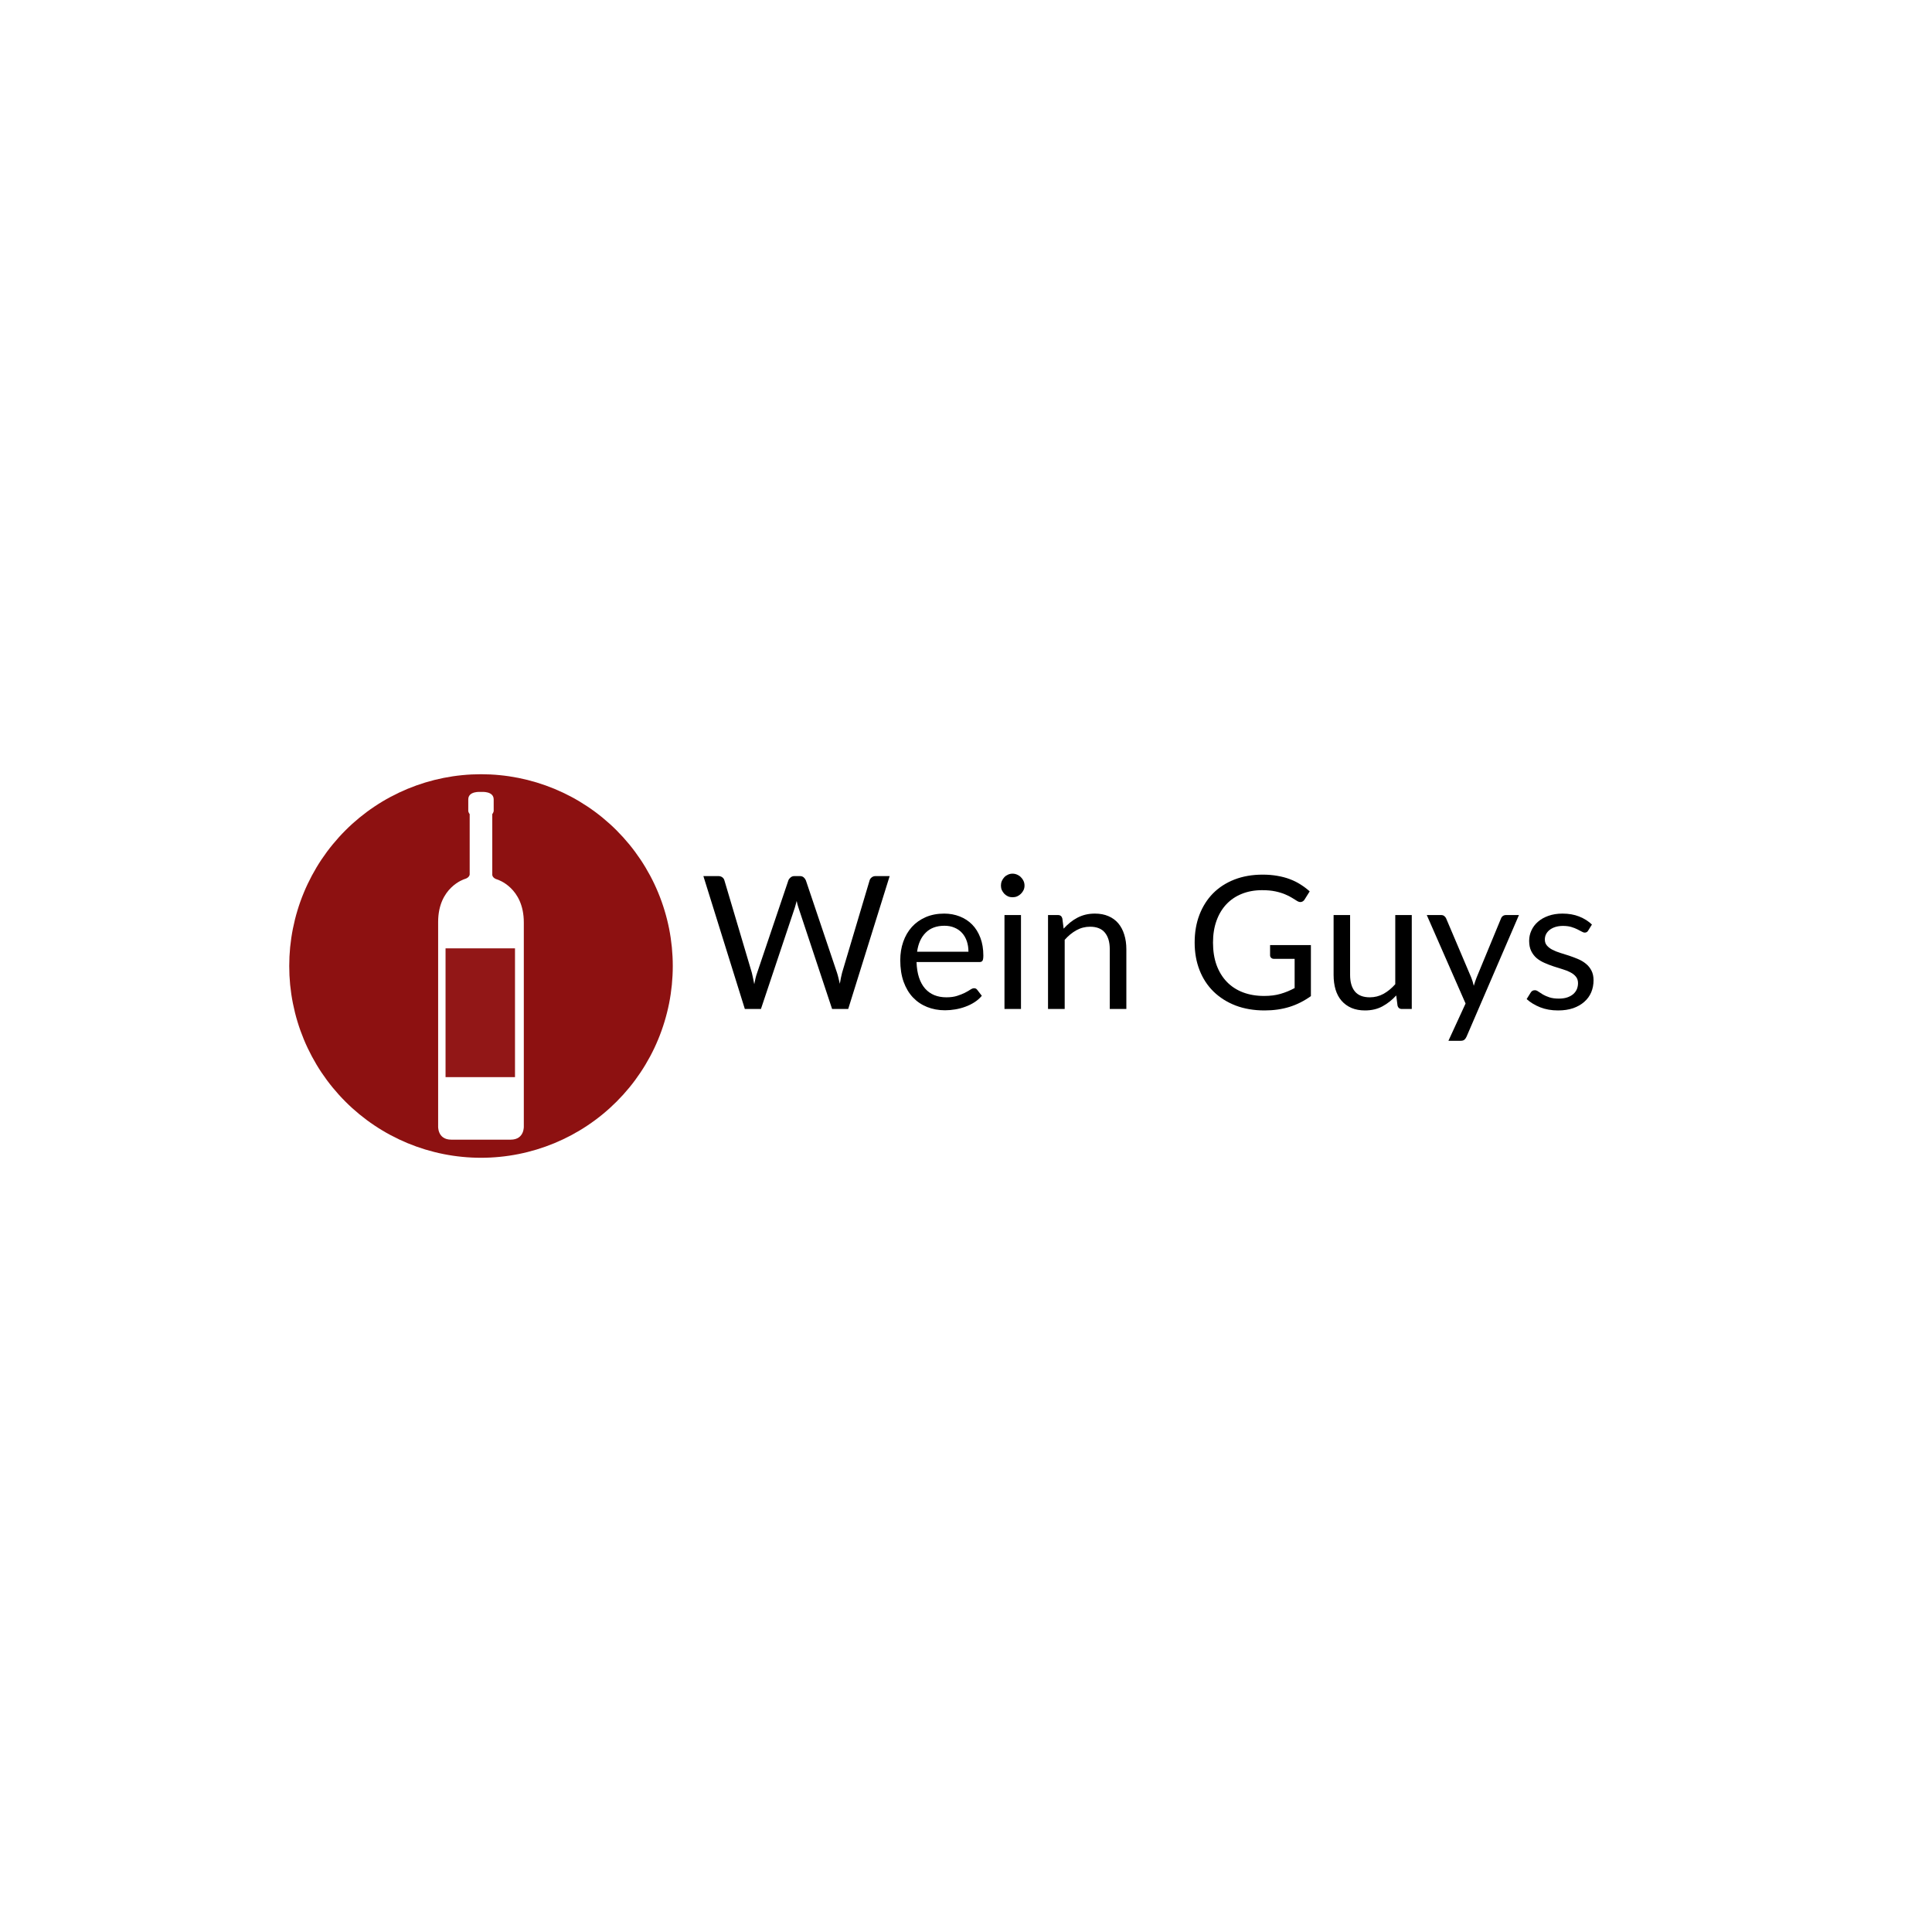
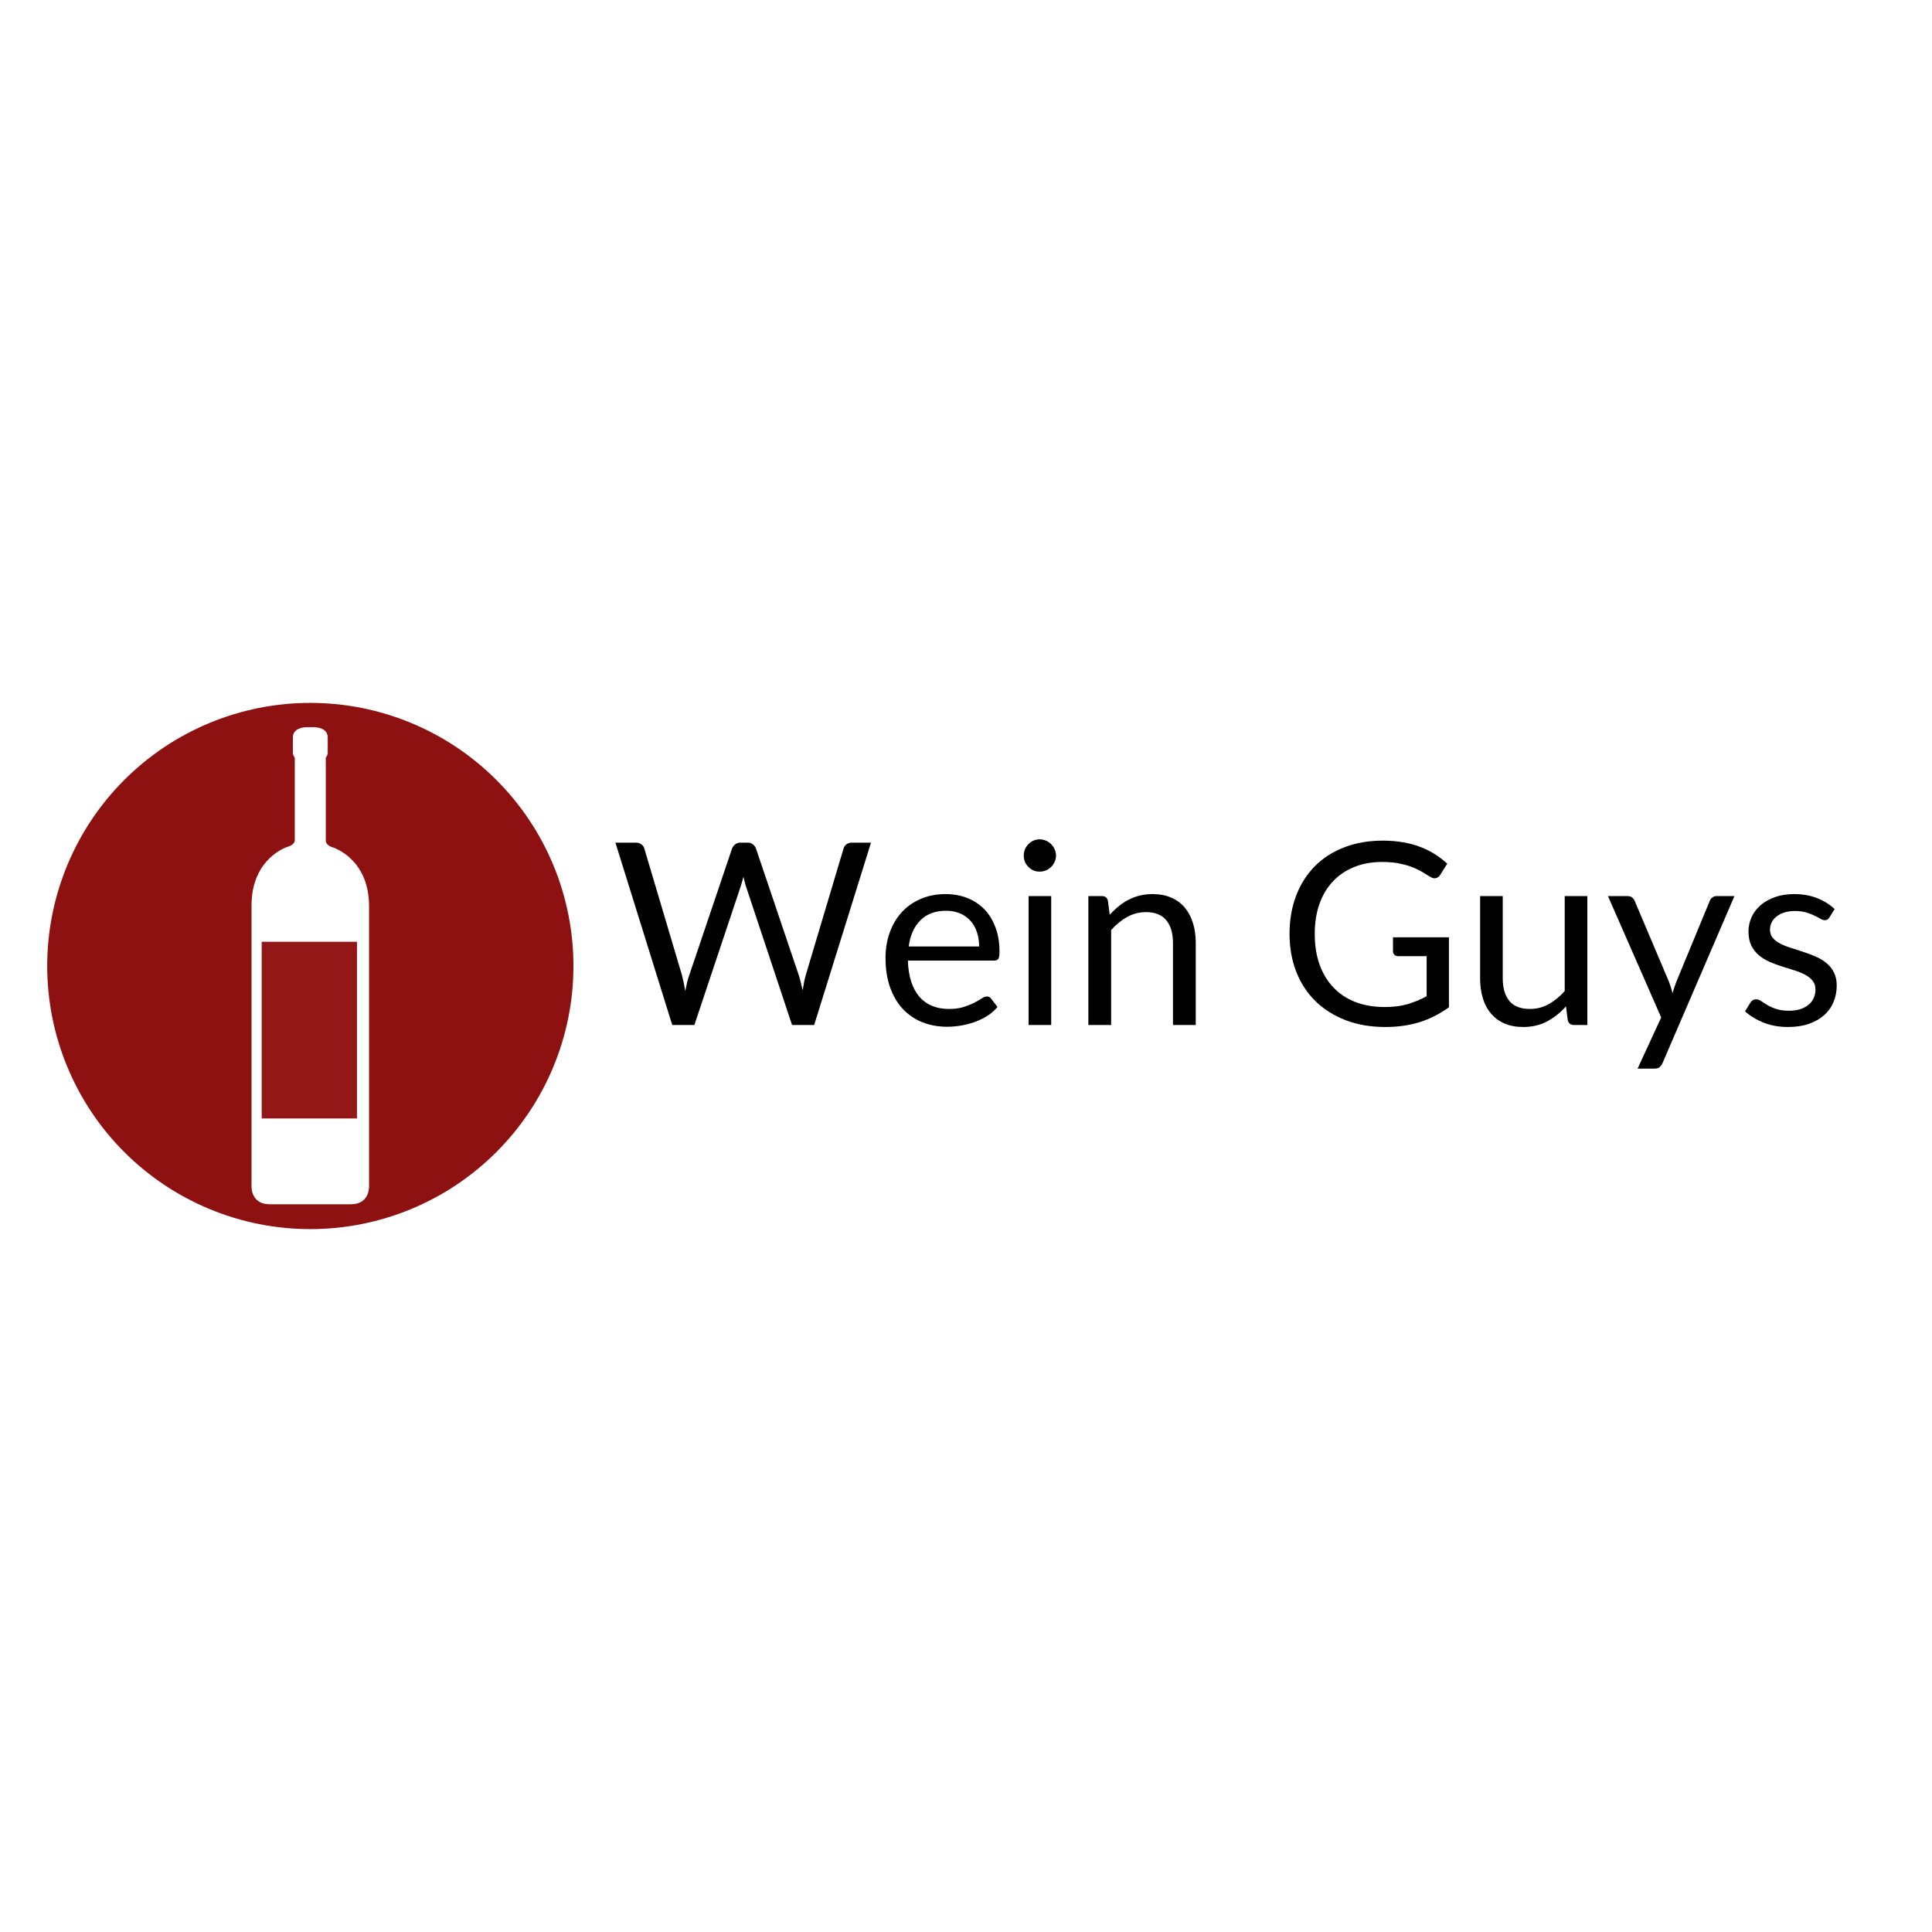
<svg xmlns="http://www.w3.org/2000/svg" xmlns:xlink="http://www.w3.org/1999/xlink" width="375pt" height="375pt" viewBox="0 0 375 375" version="1.2">
  <defs>
    <g>
      <symbol overflow="visible" id="glyph0-0">
-         <path style="stroke:none;" d="M 4.5 -20.531 C 4.801 -20.801 5.117 -21.051 5.453 -21.281 C 5.797 -21.508 6.172 -21.707 6.578 -21.875 C 6.992 -22.051 7.438 -22.191 7.906 -22.297 C 8.383 -22.398 8.898 -22.453 9.453 -22.453 C 10.203 -22.453 10.883 -22.344 11.5 -22.125 C 12.125 -21.914 12.656 -21.617 13.094 -21.234 C 13.531 -20.848 13.867 -20.383 14.109 -19.844 C 14.359 -19.301 14.484 -18.691 14.484 -18.016 C 14.484 -17.359 14.395 -16.789 14.219 -16.312 C 14.039 -15.832 13.816 -15.414 13.547 -15.062 C 13.273 -14.707 12.977 -14.398 12.656 -14.141 C 12.332 -13.879 12.023 -13.633 11.734 -13.406 C 11.441 -13.176 11.191 -12.953 10.984 -12.734 C 10.773 -12.516 10.648 -12.266 10.609 -11.984 L 10.297 -10.094 L 8.094 -10.094 L 7.891 -12.203 C 7.836 -12.609 7.891 -12.961 8.047 -13.266 C 8.203 -13.578 8.414 -13.863 8.688 -14.125 C 8.957 -14.383 9.254 -14.633 9.578 -14.875 C 9.91 -15.113 10.219 -15.367 10.5 -15.641 C 10.789 -15.922 11.031 -16.234 11.219 -16.578 C 11.414 -16.922 11.516 -17.332 11.516 -17.812 C 11.516 -18.426 11.297 -18.91 10.859 -19.266 C 10.422 -19.629 9.863 -19.812 9.188 -19.812 C 8.688 -19.812 8.27 -19.758 7.938 -19.656 C 7.602 -19.551 7.316 -19.43 7.078 -19.297 C 6.836 -19.16 6.629 -19.039 6.453 -18.938 C 6.285 -18.832 6.141 -18.781 6.016 -18.781 C 5.711 -18.781 5.488 -18.91 5.344 -19.172 Z M 7.125 -5.25 C 7.125 -5.82 7.312 -6.297 7.688 -6.672 C 8.062 -7.055 8.535 -7.25 9.109 -7.25 C 9.367 -7.25 9.617 -7.195 9.859 -7.094 C 10.098 -7 10.305 -6.859 10.484 -6.672 C 10.66 -6.492 10.797 -6.281 10.891 -6.031 C 10.992 -5.789 11.047 -5.531 11.047 -5.25 C 11.047 -4.977 10.992 -4.723 10.891 -4.484 C 10.797 -4.242 10.66 -4.031 10.484 -3.844 C 10.305 -3.664 10.098 -3.523 9.859 -3.422 C 9.617 -3.328 9.367 -3.281 9.109 -3.281 C 8.535 -3.281 8.062 -3.469 7.688 -3.844 C 7.312 -4.219 7.125 -4.688 7.125 -5.25 Z M 0.812 -25.797 L 18.344 -25.797 L 18.344 0 L 0.812 0 Z M 1.703 -0.969 L 17.312 -0.969 L 17.312 -24.797 L 1.703 -24.797 Z M 1.703 -0.969 " />
+         <path style="stroke:none;" d="M 6.172 -28.172 C 6.586 -28.535 7.031 -28.875 7.5 -29.188 C 7.969 -29.5 8.477 -29.773 9.031 -30.016 C 9.594 -30.254 10.195 -30.441 10.844 -30.578 C 11.5 -30.723 12.207 -30.797 12.969 -30.797 C 14 -30.797 14.938 -30.648 15.781 -30.359 C 16.633 -30.078 17.363 -29.672 17.969 -29.141 C 18.57 -28.609 19.039 -27.969 19.375 -27.219 C 19.707 -26.477 19.875 -25.645 19.875 -24.719 C 19.875 -23.812 19.75 -23.031 19.5 -22.375 C 19.258 -21.719 18.953 -21.145 18.578 -20.656 C 18.211 -20.164 17.805 -19.742 17.359 -19.391 C 16.91 -19.047 16.488 -18.711 16.094 -18.391 C 15.707 -18.078 15.367 -17.77 15.078 -17.469 C 14.785 -17.164 14.609 -16.828 14.547 -16.453 L 14.125 -13.859 L 11.109 -13.859 L 10.812 -16.75 C 10.75 -17.301 10.82 -17.785 11.031 -18.203 C 11.25 -18.629 11.539 -19.02 11.906 -19.375 C 12.281 -19.727 12.691 -20.066 13.141 -20.391 C 13.598 -20.723 14.023 -21.078 14.422 -21.453 C 14.816 -21.836 15.145 -22.266 15.406 -22.734 C 15.676 -23.211 15.812 -23.785 15.812 -24.453 C 15.812 -25.285 15.508 -25.945 14.906 -26.438 C 14.301 -26.938 13.531 -27.188 12.594 -27.188 C 11.914 -27.188 11.348 -27.113 10.891 -26.969 C 10.43 -26.82 10.035 -26.656 9.703 -26.469 C 9.379 -26.289 9.098 -26.125 8.859 -25.969 C 8.629 -25.82 8.426 -25.75 8.25 -25.75 C 7.832 -25.75 7.523 -25.93 7.328 -26.297 Z M 9.781 -7.219 C 9.781 -7.988 10.035 -8.633 10.547 -9.156 C 11.055 -9.688 11.707 -9.953 12.5 -9.953 C 12.863 -9.953 13.207 -9.879 13.531 -9.734 C 13.863 -9.598 14.148 -9.406 14.391 -9.156 C 14.629 -8.914 14.816 -8.625 14.953 -8.281 C 15.086 -7.945 15.156 -7.594 15.156 -7.219 C 15.156 -6.832 15.086 -6.473 14.953 -6.141 C 14.816 -5.816 14.629 -5.531 14.391 -5.281 C 14.148 -5.039 13.863 -4.848 13.531 -4.703 C 13.207 -4.566 12.863 -4.5 12.5 -4.5 C 11.707 -4.5 11.055 -4.754 10.547 -5.266 C 10.035 -5.785 9.781 -6.438 9.781 -7.219 Z M 1.109 -35.391 L 25.172 -35.391 L 25.172 0 L 1.109 0 Z M 2.344 -1.328 L 23.75 -1.328 L 23.75 -34.031 L 2.344 -34.031 Z M 2.344 -1.328 " />
      </symbol>
      <symbol overflow="visible" id="glyph0-1">
-         <path style="stroke:none;" d="M 36.719 -25.797 L 28.672 0 L 25.547 0 L 19.016 -19.672 C 18.953 -19.867 18.891 -20.07 18.828 -20.281 C 18.773 -20.5 18.723 -20.727 18.672 -20.969 C 18.609 -20.727 18.547 -20.5 18.484 -20.281 C 18.422 -20.07 18.363 -19.867 18.312 -19.672 L 11.734 0 L 8.609 0 L 0.562 -25.797 L 3.453 -25.797 C 3.766 -25.797 4.023 -25.719 4.234 -25.562 C 4.441 -25.406 4.578 -25.207 4.641 -24.969 L 9.969 -7.031 C 10.051 -6.707 10.129 -6.359 10.203 -5.984 C 10.285 -5.617 10.363 -5.227 10.438 -4.812 C 10.52 -5.227 10.602 -5.625 10.688 -6 C 10.781 -6.375 10.883 -6.719 11 -7.031 L 17.062 -24.969 C 17.133 -25.164 17.273 -25.352 17.484 -25.531 C 17.691 -25.707 17.945 -25.797 18.25 -25.797 L 19.266 -25.797 C 19.578 -25.797 19.828 -25.719 20.016 -25.562 C 20.203 -25.406 20.348 -25.207 20.453 -24.969 L 26.5 -7.031 C 26.602 -6.719 26.695 -6.379 26.781 -6.016 C 26.875 -5.66 26.961 -5.285 27.047 -4.891 C 27.109 -5.285 27.176 -5.66 27.25 -6.016 C 27.32 -6.379 27.398 -6.719 27.484 -7.031 L 32.828 -24.969 C 32.891 -25.188 33.023 -25.379 33.234 -25.547 C 33.441 -25.711 33.695 -25.797 34 -25.797 Z M 36.719 -25.797 " />
+         <path style="stroke:none;" d="M 50.375 -35.391 L 39.344 0 L 35.047 0 L 26.078 -26.984 C 25.992 -27.254 25.914 -27.535 25.844 -27.828 C 25.77 -28.129 25.691 -28.441 25.609 -28.766 C 25.523 -28.441 25.441 -28.129 25.359 -27.828 C 25.273 -27.535 25.191 -27.254 25.109 -26.984 L 16.094 0 L 11.797 0 L 0.766 -35.391 L 4.734 -35.391 C 5.172 -35.391 5.531 -35.281 5.812 -35.062 C 6.102 -34.852 6.289 -34.582 6.375 -34.25 L 13.688 -9.656 C 13.801 -9.207 13.91 -8.727 14.016 -8.219 C 14.117 -7.707 14.223 -7.164 14.328 -6.594 C 14.441 -7.164 14.555 -7.711 14.672 -8.234 C 14.797 -8.754 14.938 -9.227 15.094 -9.656 L 23.406 -34.25 C 23.508 -34.531 23.703 -34.789 23.984 -35.031 C 24.273 -35.27 24.629 -35.391 25.047 -35.391 L 26.422 -35.391 C 26.848 -35.391 27.191 -35.281 27.453 -35.062 C 27.723 -34.852 27.922 -34.582 28.047 -34.25 L 36.359 -9.656 C 36.504 -9.227 36.633 -8.766 36.75 -8.266 C 36.875 -7.773 36.992 -7.258 37.109 -6.719 C 37.191 -7.258 37.281 -7.773 37.375 -8.266 C 37.477 -8.766 37.586 -9.227 37.703 -9.656 L 45.047 -34.25 C 45.129 -34.551 45.312 -34.816 45.594 -35.047 C 45.883 -35.273 46.238 -35.391 46.656 -35.391 Z M 50.375 -35.391 " />
      </symbol>
      <symbol overflow="visible" id="glyph0-2">
-         <path style="stroke:none;" d="M 14.734 -11.109 C 14.734 -11.848 14.629 -12.523 14.422 -13.141 C 14.211 -13.766 13.906 -14.301 13.5 -14.75 C 13.102 -15.195 12.613 -15.539 12.031 -15.781 C 11.457 -16.031 10.805 -16.156 10.078 -16.156 C 8.547 -16.156 7.332 -15.707 6.438 -14.812 C 5.539 -13.926 4.984 -12.691 4.766 -11.109 Z M 17.328 -2.562 C 16.93 -2.082 16.457 -1.664 15.906 -1.312 C 15.352 -0.957 14.758 -0.664 14.125 -0.438 C 13.5 -0.207 12.848 -0.035 12.172 0.078 C 11.504 0.191 10.844 0.25 10.188 0.25 C 8.926 0.25 7.766 0.035 6.703 -0.391 C 5.641 -0.816 4.723 -1.438 3.953 -2.25 C 3.18 -3.07 2.578 -4.086 2.141 -5.297 C 1.711 -6.516 1.5 -7.91 1.5 -9.484 C 1.5 -10.754 1.691 -11.941 2.078 -13.047 C 2.461 -14.148 3.02 -15.109 3.75 -15.922 C 4.488 -16.734 5.383 -17.367 6.438 -17.828 C 7.5 -18.285 8.691 -18.516 10.016 -18.516 C 11.098 -18.516 12.102 -18.332 13.031 -17.969 C 13.969 -17.602 14.773 -17.078 15.453 -16.391 C 16.129 -15.703 16.66 -14.848 17.047 -13.828 C 17.43 -12.816 17.625 -11.664 17.625 -10.375 C 17.625 -9.863 17.566 -9.523 17.453 -9.359 C 17.348 -9.191 17.145 -9.109 16.844 -9.109 L 4.656 -9.109 C 4.695 -7.953 4.859 -6.945 5.141 -6.094 C 5.422 -5.25 5.812 -4.539 6.312 -3.969 C 6.82 -3.395 7.422 -2.969 8.109 -2.688 C 8.805 -2.406 9.586 -2.266 10.453 -2.266 C 11.254 -2.266 11.945 -2.359 12.531 -2.547 C 13.113 -2.734 13.613 -2.93 14.031 -3.141 C 14.457 -3.359 14.812 -3.562 15.094 -3.75 C 15.375 -3.938 15.617 -4.031 15.828 -4.031 C 16.086 -4.031 16.289 -3.926 16.438 -3.719 Z M 17.328 -2.562 " />
+         <path style="stroke:none;" d="M 20.219 -15.234 C 20.219 -16.254 20.07 -17.188 19.781 -18.031 C 19.5 -18.883 19.082 -19.617 18.531 -20.234 C 17.977 -20.848 17.305 -21.32 16.516 -21.656 C 15.723 -22 14.828 -22.172 13.828 -22.172 C 11.723 -22.172 10.055 -21.555 8.828 -20.328 C 7.598 -19.109 6.836 -17.41 6.547 -15.234 Z M 23.781 -3.5 C 23.238 -2.844 22.586 -2.27 21.828 -1.781 C 21.066 -1.301 20.254 -0.906 19.391 -0.594 C 18.535 -0.281 17.645 -0.047 16.719 0.109 C 15.789 0.266 14.879 0.344 13.984 0.344 C 12.254 0.344 10.66 0.051 9.203 -0.531 C 7.742 -1.113 6.484 -1.969 5.422 -3.094 C 4.359 -4.227 3.531 -5.625 2.938 -7.281 C 2.344 -8.945 2.047 -10.859 2.047 -13.016 C 2.047 -14.754 2.312 -16.379 2.844 -17.891 C 3.383 -19.41 4.156 -20.727 5.156 -21.844 C 6.164 -22.957 7.395 -23.828 8.844 -24.453 C 10.289 -25.086 11.922 -25.406 13.734 -25.406 C 15.234 -25.406 16.617 -25.156 17.891 -24.656 C 19.172 -24.156 20.273 -23.43 21.203 -22.484 C 22.129 -21.535 22.852 -20.363 23.375 -18.969 C 23.906 -17.582 24.172 -16 24.172 -14.219 C 24.172 -13.531 24.098 -13.07 23.953 -12.844 C 23.805 -12.613 23.523 -12.5 23.109 -12.5 L 6.391 -12.5 C 6.441 -10.914 6.66 -9.539 7.047 -8.375 C 7.43 -7.207 7.969 -6.227 8.656 -5.438 C 9.352 -4.656 10.176 -4.07 11.125 -3.688 C 12.082 -3.301 13.156 -3.109 14.344 -3.109 C 15.445 -3.109 16.395 -3.234 17.188 -3.484 C 17.988 -3.742 18.676 -4.02 19.25 -4.312 C 19.832 -4.613 20.316 -4.891 20.703 -5.141 C 21.086 -5.398 21.422 -5.531 21.703 -5.531 C 22.066 -5.531 22.348 -5.391 22.547 -5.109 Z M 23.781 -3.5 " />
      </symbol>
      <symbol overflow="visible" id="glyph0-3">
-         <path style="stroke:none;" d="M 5.922 -18.234 L 5.922 0 L 2.719 0 L 2.719 -18.234 Z M 6.609 -23.953 C 6.609 -23.641 6.547 -23.348 6.422 -23.078 C 6.297 -22.816 6.125 -22.578 5.906 -22.359 C 5.695 -22.148 5.453 -21.984 5.172 -21.859 C 4.891 -21.742 4.594 -21.688 4.281 -21.688 C 3.969 -21.688 3.676 -21.742 3.406 -21.859 C 3.133 -21.984 2.895 -22.148 2.688 -22.359 C 2.488 -22.578 2.328 -22.816 2.203 -23.078 C 2.086 -23.348 2.031 -23.641 2.031 -23.953 C 2.031 -24.266 2.086 -24.562 2.203 -24.844 C 2.328 -25.125 2.488 -25.367 2.688 -25.578 C 2.895 -25.797 3.133 -25.961 3.406 -26.078 C 3.676 -26.203 3.969 -26.266 4.281 -26.266 C 4.594 -26.266 4.891 -26.203 5.172 -26.078 C 5.453 -25.961 5.695 -25.797 5.906 -25.578 C 6.125 -25.367 6.297 -25.125 6.422 -24.844 C 6.547 -24.562 6.609 -24.266 6.609 -23.953 Z M 6.609 -23.953 " />
+         <path style="stroke:none;" d="M 8.125 -25.016 L 8.125 0 L 3.734 0 L 3.734 -25.016 Z M 9.062 -32.875 C 9.062 -32.445 8.973 -32.047 8.797 -31.672 C 8.629 -31.297 8.398 -30.961 8.109 -30.672 C 7.828 -30.391 7.488 -30.164 7.094 -30 C 6.707 -29.844 6.301 -29.766 5.875 -29.766 C 5.445 -29.766 5.047 -29.844 4.672 -30 C 4.305 -30.164 3.984 -30.391 3.703 -30.672 C 3.422 -30.961 3.195 -31.297 3.031 -31.672 C 2.875 -32.047 2.797 -32.445 2.797 -32.875 C 2.797 -33.301 2.875 -33.707 3.031 -34.094 C 3.195 -34.477 3.422 -34.812 3.703 -35.094 C 3.984 -35.383 4.305 -35.613 4.672 -35.781 C 5.047 -35.945 5.445 -36.031 5.875 -36.031 C 6.301 -36.031 6.707 -35.945 7.094 -35.781 C 7.488 -35.613 7.828 -35.383 8.109 -35.094 C 8.398 -34.812 8.629 -34.477 8.797 -34.094 C 8.973 -33.707 9.062 -33.301 9.062 -32.875 Z M 9.062 -32.875 " />
      </symbol>
      <symbol overflow="visible" id="glyph0-4">
-         <path style="stroke:none;" d="M 5.562 -15.594 C 5.957 -16.031 6.375 -16.426 6.812 -16.781 C 7.258 -17.145 7.734 -17.457 8.234 -17.719 C 8.734 -17.977 9.258 -18.176 9.812 -18.312 C 10.375 -18.445 10.977 -18.516 11.625 -18.516 C 12.625 -18.516 13.504 -18.348 14.266 -18.016 C 15.023 -17.691 15.66 -17.227 16.172 -16.625 C 16.68 -16.02 17.066 -15.289 17.328 -14.438 C 17.598 -13.582 17.734 -12.641 17.734 -11.609 L 17.734 0 L 14.516 0 L 14.516 -11.609 C 14.516 -12.992 14.195 -14.066 13.562 -14.828 C 12.938 -15.586 11.977 -15.969 10.688 -15.969 C 9.738 -15.969 8.852 -15.738 8.031 -15.281 C 7.207 -14.82 6.453 -14.203 5.766 -13.422 L 5.766 0 L 2.531 0 L 2.531 -18.234 L 4.469 -18.234 C 4.914 -18.234 5.195 -18.008 5.312 -17.562 Z M 5.562 -15.594 " />
+         <path style="stroke:none;" d="M 7.625 -21.391 C 8.176 -21.992 8.754 -22.539 9.359 -23.031 C 9.961 -23.531 10.609 -23.957 11.297 -24.312 C 11.984 -24.664 12.707 -24.938 13.469 -25.125 C 14.238 -25.312 15.066 -25.406 15.953 -25.406 C 17.316 -25.406 18.52 -25.176 19.562 -24.719 C 20.613 -24.27 21.488 -23.629 22.188 -22.797 C 22.883 -21.973 23.414 -20.973 23.781 -19.797 C 24.145 -18.629 24.328 -17.336 24.328 -15.922 L 24.328 0 L 19.906 0 L 19.906 -15.922 C 19.906 -17.816 19.473 -19.285 18.609 -20.328 C 17.742 -21.379 16.43 -21.906 14.672 -21.906 C 13.367 -21.906 12.148 -21.594 11.016 -20.969 C 9.891 -20.344 8.852 -19.492 7.906 -18.422 L 7.906 0 L 3.484 0 L 3.484 -25.016 L 6.125 -25.016 C 6.75 -25.016 7.133 -24.711 7.281 -24.109 Z M 7.625 -21.391 " />
      </symbol>
      <symbol overflow="visible" id="glyph0-5">
        <path style="stroke:none;" d="" />
      </symbol>
      <symbol overflow="visible" id="glyph0-6">
-         <path style="stroke:none;" d="M 24.25 -12.406 L 24.25 -2.5 C 22.945 -1.562 21.562 -0.863 20.094 -0.406 C 18.625 0.051 17.016 0.281 15.266 0.281 C 13.191 0.281 11.316 -0.035 9.641 -0.672 C 7.973 -1.316 6.547 -2.219 5.359 -3.375 C 4.18 -4.531 3.273 -5.914 2.641 -7.531 C 2.004 -9.156 1.688 -10.941 1.688 -12.891 C 1.688 -14.859 1.992 -16.648 2.609 -18.266 C 3.234 -19.891 4.113 -21.281 5.25 -22.438 C 6.395 -23.594 7.781 -24.488 9.406 -25.125 C 11.039 -25.758 12.867 -26.078 14.891 -26.078 C 15.91 -26.078 16.859 -26 17.734 -25.844 C 18.609 -25.695 19.414 -25.484 20.156 -25.203 C 20.906 -24.922 21.598 -24.578 22.234 -24.172 C 22.867 -23.773 23.461 -23.328 24.016 -22.828 L 23.016 -21.234 C 22.859 -20.992 22.656 -20.844 22.406 -20.781 C 22.164 -20.719 21.895 -20.773 21.594 -20.953 C 21.312 -21.117 20.984 -21.32 20.609 -21.562 C 20.234 -21.801 19.781 -22.031 19.25 -22.25 C 18.719 -22.477 18.086 -22.672 17.359 -22.828 C 16.629 -22.984 15.77 -23.062 14.781 -23.062 C 13.32 -23.062 12.004 -22.82 10.828 -22.344 C 9.66 -21.875 8.66 -21.195 7.828 -20.312 C 7.004 -19.426 6.367 -18.359 5.922 -17.109 C 5.473 -15.859 5.25 -14.453 5.25 -12.891 C 5.25 -11.266 5.477 -9.812 5.938 -8.531 C 6.406 -7.258 7.066 -6.176 7.922 -5.281 C 8.785 -4.383 9.828 -3.703 11.047 -3.234 C 12.273 -2.766 13.648 -2.531 15.172 -2.531 C 16.367 -2.531 17.43 -2.664 18.359 -2.938 C 19.297 -3.207 20.207 -3.582 21.094 -4.062 L 21.094 -9.734 L 17.078 -9.734 C 16.848 -9.734 16.664 -9.801 16.531 -9.938 C 16.395 -10.07 16.328 -10.234 16.328 -10.422 L 16.328 -12.406 Z M 24.25 -12.406 " />
+         <path style="stroke:none;" d="M 33.266 -17.016 L 33.266 -3.438 C 31.484 -2.145 29.582 -1.18 27.562 -0.547 C 25.551 0.078 23.344 0.391 20.938 0.391 C 18.094 0.391 15.523 -0.047 13.234 -0.922 C 10.941 -1.805 8.984 -3.039 7.359 -4.625 C 5.742 -6.219 4.5 -8.125 3.625 -10.344 C 2.758 -12.57 2.328 -15.02 2.328 -17.688 C 2.328 -20.383 2.75 -22.844 3.594 -25.062 C 4.438 -27.289 5.641 -29.195 7.203 -30.781 C 8.773 -32.375 10.68 -33.602 12.922 -34.469 C 15.16 -35.344 17.66 -35.781 20.422 -35.781 C 21.816 -35.781 23.113 -35.676 24.312 -35.469 C 25.52 -35.27 26.633 -34.973 27.656 -34.578 C 28.676 -34.191 29.625 -33.723 30.5 -33.172 C 31.375 -32.617 32.188 -32 32.938 -31.312 L 31.578 -29.141 C 31.367 -28.805 31.094 -28.594 30.75 -28.5 C 30.414 -28.414 30.047 -28.5 29.641 -28.75 C 29.242 -28.977 28.789 -29.254 28.281 -29.578 C 27.77 -29.91 27.145 -30.227 26.406 -30.531 C 25.676 -30.844 24.812 -31.102 23.812 -31.312 C 22.82 -31.531 21.645 -31.641 20.281 -31.641 C 18.281 -31.641 16.473 -31.312 14.859 -30.656 C 13.254 -30.008 11.879 -29.078 10.734 -27.859 C 9.598 -26.648 8.727 -25.188 8.125 -23.469 C 7.52 -21.75 7.219 -19.82 7.219 -17.688 C 7.219 -15.457 7.531 -13.469 8.156 -11.719 C 8.789 -9.969 9.695 -8.477 10.875 -7.25 C 12.051 -6.02 13.477 -5.082 15.156 -4.438 C 16.844 -3.801 18.727 -3.484 20.812 -3.484 C 22.457 -3.484 23.914 -3.664 25.188 -4.031 C 26.469 -4.406 27.719 -4.922 28.938 -5.578 L 28.938 -13.359 L 23.438 -13.359 C 23.125 -13.359 22.875 -13.445 22.688 -13.625 C 22.5 -13.812 22.406 -14.035 22.406 -14.297 L 22.406 -17.016 Z M 33.266 -17.016 " />
      </symbol>
      <symbol overflow="visible" id="glyph0-7">
-         <path style="stroke:none;" d="M 17.531 -18.234 L 17.531 0 L 15.625 0 C 15.164 0 14.879 -0.223 14.766 -0.672 L 14.516 -2.625 C 13.711 -1.75 12.82 -1.047 11.844 -0.516 C 10.863 0.016 9.734 0.281 8.453 0.281 C 7.461 0.281 6.586 0.117 5.828 -0.203 C 5.066 -0.535 4.426 -1 3.906 -1.594 C 3.383 -2.195 2.992 -2.926 2.734 -3.781 C 2.484 -4.633 2.359 -5.578 2.359 -6.609 L 2.359 -18.234 L 5.562 -18.234 L 5.562 -6.609 C 5.562 -5.223 5.875 -4.148 6.5 -3.391 C 7.133 -2.641 8.098 -2.266 9.391 -2.266 C 10.336 -2.266 11.223 -2.488 12.047 -2.938 C 12.867 -3.395 13.629 -4.02 14.328 -4.812 L 14.328 -18.234 Z M 17.531 -18.234 " />
+         <path style="stroke:none;" d="M 24.047 -25.016 L 24.047 0 L 21.438 0 C 20.812 0 20.414 -0.301 20.25 -0.906 L 19.906 -3.609 C 18.82 -2.398 17.602 -1.43 16.25 -0.703 C 14.895 0.023 13.348 0.391 11.609 0.391 C 10.242 0.391 9.035 0.164 7.984 -0.281 C 6.941 -0.738 6.066 -1.379 5.359 -2.203 C 4.648 -3.023 4.117 -4.02 3.766 -5.188 C 3.41 -6.352 3.234 -7.645 3.234 -9.062 L 3.234 -25.016 L 7.625 -25.016 L 7.625 -9.062 C 7.625 -7.164 8.055 -5.695 8.922 -4.656 C 9.785 -3.625 11.109 -3.109 12.891 -3.109 C 14.191 -3.109 15.406 -3.414 16.531 -4.031 C 17.656 -4.656 18.695 -5.508 19.656 -6.594 L 19.656 -25.016 Z M 24.047 -25.016 " />
      </symbol>
      <symbol overflow="visible" id="glyph0-8">
-         <path style="stroke:none;" d="M 18.266 -18.234 L 8.094 5.375 C 7.988 5.613 7.852 5.805 7.688 5.953 C 7.531 6.098 7.285 6.172 6.953 6.172 L 4.578 6.172 L 7.906 -1.062 L 0.375 -18.234 L 3.156 -18.234 C 3.426 -18.234 3.641 -18.16 3.797 -18.016 C 3.961 -17.879 4.078 -17.727 4.141 -17.562 L 9.016 -6.078 C 9.211 -5.578 9.375 -5.051 9.5 -4.5 C 9.664 -5.062 9.848 -5.598 10.047 -6.109 L 14.781 -17.562 C 14.852 -17.758 14.973 -17.922 15.141 -18.047 C 15.316 -18.172 15.516 -18.234 15.734 -18.234 Z M 18.266 -18.234 " />
+         <path style="stroke:none;" d="M 25.062 -25.016 L 11.109 7.391 C 10.961 7.711 10.773 7.973 10.547 8.172 C 10.328 8.367 9.988 8.469 9.531 8.469 L 6.266 8.469 L 10.844 -1.453 L 0.516 -25.016 L 4.328 -25.016 C 4.703 -25.016 5 -24.922 5.219 -24.734 C 5.445 -24.547 5.602 -24.336 5.688 -24.109 L 12.375 -8.344 C 12.633 -7.656 12.859 -6.93 13.047 -6.172 C 13.273 -6.941 13.52 -7.676 13.781 -8.375 L 20.281 -24.109 C 20.375 -24.367 20.539 -24.582 20.781 -24.75 C 21.02 -24.926 21.285 -25.016 21.578 -25.016 Z M 25.062 -25.016 " />
      </symbol>
      <symbol overflow="visible" id="glyph0-9">
-         <path style="stroke:none;" d="M 13.156 -15.234 C 13.008 -14.961 12.785 -14.828 12.484 -14.828 C 12.305 -14.828 12.102 -14.895 11.875 -15.031 C 11.645 -15.164 11.363 -15.312 11.031 -15.469 C 10.707 -15.633 10.316 -15.785 9.859 -15.922 C 9.41 -16.055 8.875 -16.125 8.25 -16.125 C 7.707 -16.125 7.219 -16.055 6.781 -15.922 C 6.352 -15.785 5.984 -15.598 5.672 -15.359 C 5.367 -15.117 5.133 -14.836 4.969 -14.516 C 4.812 -14.203 4.734 -13.859 4.734 -13.484 C 4.734 -13.016 4.867 -12.625 5.141 -12.312 C 5.41 -12 5.766 -11.727 6.203 -11.5 C 6.648 -11.27 7.156 -11.066 7.719 -10.891 C 8.281 -10.723 8.859 -10.539 9.453 -10.344 C 10.047 -10.145 10.625 -9.926 11.188 -9.688 C 11.758 -9.445 12.266 -9.145 12.703 -8.781 C 13.148 -8.426 13.508 -7.984 13.781 -7.453 C 14.051 -6.93 14.188 -6.305 14.188 -5.578 C 14.188 -4.734 14.035 -3.953 13.734 -3.234 C 13.43 -2.523 12.984 -1.91 12.391 -1.391 C 11.805 -0.867 11.086 -0.457 10.234 -0.156 C 9.391 0.133 8.41 0.281 7.297 0.281 C 6.016 0.281 4.859 0.078 3.828 -0.328 C 2.797 -0.742 1.922 -1.273 1.203 -1.922 L 1.969 -3.156 C 2.062 -3.312 2.172 -3.43 2.297 -3.516 C 2.43 -3.598 2.602 -3.641 2.812 -3.641 C 3.02 -3.641 3.242 -3.551 3.484 -3.375 C 3.734 -3.207 4.023 -3.02 4.359 -2.812 C 4.703 -2.613 5.117 -2.43 5.609 -2.266 C 6.109 -2.098 6.723 -2.016 7.453 -2.016 C 8.078 -2.016 8.625 -2.094 9.094 -2.25 C 9.562 -2.414 9.953 -2.633 10.266 -2.906 C 10.578 -3.188 10.805 -3.504 10.953 -3.859 C 11.098 -4.223 11.172 -4.609 11.172 -5.016 C 11.172 -5.523 11.035 -5.941 10.766 -6.266 C 10.504 -6.598 10.148 -6.879 9.703 -7.109 C 9.254 -7.348 8.742 -7.551 8.172 -7.719 C 7.609 -7.895 7.031 -8.078 6.438 -8.266 C 5.844 -8.461 5.258 -8.688 4.688 -8.938 C 4.113 -9.188 3.602 -9.492 3.156 -9.859 C 2.719 -10.234 2.363 -10.691 2.094 -11.234 C 1.82 -11.785 1.688 -12.453 1.688 -13.234 C 1.688 -13.93 1.832 -14.598 2.125 -15.234 C 2.414 -15.879 2.836 -16.441 3.391 -16.922 C 3.941 -17.41 4.617 -17.797 5.422 -18.078 C 6.223 -18.367 7.141 -18.516 8.172 -18.516 C 9.367 -18.516 10.441 -18.328 11.391 -17.953 C 12.348 -17.578 13.176 -17.055 13.875 -16.391 Z M 13.156 -15.234 " />
+         <path style="stroke:none;" d="M 18.047 -20.891 C 17.848 -20.523 17.547 -20.344 17.141 -20.344 C 16.891 -20.344 16.609 -20.43 16.297 -20.609 C 15.984 -20.797 15.598 -21 15.141 -21.219 C 14.691 -21.445 14.156 -21.656 13.531 -21.844 C 12.906 -22.031 12.164 -22.125 11.312 -22.125 C 10.57 -22.125 9.906 -22.031 9.312 -21.844 C 8.719 -21.656 8.207 -21.395 7.781 -21.062 C 7.363 -20.738 7.047 -20.359 6.828 -19.922 C 6.609 -19.484 6.5 -19.008 6.5 -18.5 C 6.5 -17.852 6.68 -17.316 7.047 -16.891 C 7.422 -16.461 7.91 -16.094 8.516 -15.781 C 9.129 -15.469 9.82 -15.191 10.594 -14.953 C 11.363 -14.711 12.156 -14.457 12.969 -14.188 C 13.789 -13.914 14.586 -13.613 15.359 -13.281 C 16.129 -12.957 16.816 -12.547 17.422 -12.047 C 18.035 -11.555 18.523 -10.953 18.891 -10.234 C 19.266 -9.516 19.453 -8.656 19.453 -7.656 C 19.453 -6.5 19.242 -5.43 18.828 -4.453 C 18.422 -3.473 17.816 -2.625 17.016 -1.906 C 16.211 -1.195 15.223 -0.633 14.047 -0.219 C 12.879 0.188 11.531 0.391 10 0.391 C 8.258 0.391 6.68 0.109 5.266 -0.453 C 3.848 -1.023 2.645 -1.754 1.656 -2.641 L 2.688 -4.328 C 2.82 -4.535 2.977 -4.695 3.156 -4.812 C 3.344 -4.926 3.578 -4.984 3.859 -4.984 C 4.148 -4.984 4.457 -4.867 4.781 -4.641 C 5.113 -4.41 5.516 -4.156 5.984 -3.875 C 6.453 -3.594 7.023 -3.336 7.703 -3.109 C 8.379 -2.879 9.219 -2.766 10.219 -2.766 C 11.082 -2.766 11.832 -2.875 12.469 -3.094 C 13.113 -3.32 13.648 -3.625 14.078 -4 C 14.504 -4.375 14.816 -4.805 15.016 -5.297 C 15.223 -5.797 15.328 -6.328 15.328 -6.891 C 15.328 -7.578 15.141 -8.145 14.766 -8.594 C 14.398 -9.051 13.91 -9.441 13.297 -9.766 C 12.691 -10.086 12 -10.367 11.219 -10.609 C 10.438 -10.848 9.641 -11.098 8.828 -11.359 C 8.016 -11.617 7.219 -11.914 6.438 -12.25 C 5.656 -12.594 4.957 -13.02 4.344 -13.531 C 3.738 -14.039 3.25 -14.672 2.875 -15.422 C 2.508 -16.172 2.328 -17.082 2.328 -18.156 C 2.328 -19.102 2.52 -20.016 2.906 -20.891 C 3.301 -21.773 3.879 -22.551 4.641 -23.219 C 5.398 -23.883 6.332 -24.414 7.438 -24.812 C 8.539 -25.207 9.801 -25.406 11.219 -25.406 C 12.863 -25.406 14.336 -25.145 15.641 -24.625 C 16.953 -24.113 18.086 -23.406 19.047 -22.5 Z M 18.047 -20.891 " />
      </symbol>
    </g>
    <clipPath id="clip1">
-       <path d="M 85 153.527 L 102 153.527 L 102 221.207 L 85 221.207 Z M 85 153.527 " />
+       <path d="M 48.34 141 L 72 141 L 72 233.746 L 48.34 233.746 Z M 48.34 141 " />
    </clipPath>
  </defs>
  <g id="surface1">
    <g style="fill:rgb(0%,0%,0%);fill-opacity:1;">
-       <use xlink:href="#glyph0-1" x="135.964" y="195.844" />
+       <use xlink:href="#glyph0-1" x="118.686" y="198.948" />
    </g>
    <g style="fill:rgb(0%,0%,0%);fill-opacity:1;">
-       <use xlink:href="#glyph0-2" x="173.242" y="195.844" />
+       <use xlink:href="#glyph0-2" x="169.832" y="198.948" />
    </g>
    <g style="fill:rgb(0%,0%,0%);fill-opacity:1;">
-       <use xlink:href="#glyph0-3" x="192.25" y="195.844" />
+       <use xlink:href="#glyph0-3" x="195.912" y="198.948" />
    </g>
    <g style="fill:rgb(0%,0%,0%);fill-opacity:1;">
-       <use xlink:href="#glyph0-4" x="200.89" y="195.844" />
+       <use xlink:href="#glyph0-4" x="207.766" y="198.948" />
    </g>
    <g style="fill:rgb(0%,0%,0%);fill-opacity:1;">
-       <use xlink:href="#glyph0-5" x="220.978" y="195.844" />
+       <use xlink:href="#glyph0-5" x="235.328" y="198.948" />
    </g>
    <g style="fill:rgb(0%,0%,0%);fill-opacity:1;">
-       <use xlink:href="#glyph0-6" x="230.194" y="195.844" />
+       <use xlink:href="#glyph0-6" x="247.972" y="198.948" />
    </g>
    <g style="fill:rgb(0%,0%,0%);fill-opacity:1;">
-       <use xlink:href="#glyph0-7" x="256.492" y="195.844" />
+       <use xlink:href="#glyph0-7" x="284.054" y="198.948" />
    </g>
    <g style="fill:rgb(0%,0%,0%);fill-opacity:1;">
-       <use xlink:href="#glyph0-8" x="276.561" y="195.844" />
+       <use xlink:href="#glyph0-8" x="311.591" y="198.948" />
    </g>
    <g style="fill:rgb(0%,0%,0%);fill-opacity:1;">
-       <use xlink:href="#glyph0-9" x="295.119" y="195.844" />
+       <use xlink:href="#glyph0-9" x="337.053" y="198.948" />
    </g>
-     <path style=" stroke:none;fill-rule:nonzero;fill:rgb(55.289%,6.67%,6.67%);fill-opacity:1;" d="M 93.363 150.277 C 92.145 150.277 90.926 150.336 89.715 150.457 C 88.5 150.574 87.297 150.754 86.102 150.992 C 84.906 151.23 83.723 151.527 82.555 151.879 C 81.391 152.234 80.242 152.645 79.117 153.109 C 77.992 153.578 76.891 154.098 75.816 154.672 C 74.738 155.246 73.695 155.871 72.684 156.551 C 71.668 157.227 70.691 157.953 69.746 158.727 C 68.805 159.5 67.902 160.316 67.043 161.18 C 66.18 162.043 65.363 162.945 64.59 163.887 C 63.816 164.828 63.09 165.805 62.41 166.82 C 61.734 167.832 61.109 168.879 60.535 169.953 C 59.961 171.027 59.438 172.129 58.973 173.254 C 58.504 174.383 58.094 175.527 57.742 176.695 C 57.387 177.859 57.094 179.043 56.855 180.238 C 56.617 181.434 56.438 182.637 56.316 183.852 C 56.199 185.066 56.141 186.281 56.141 187.5 C 56.141 188.719 56.199 189.934 56.316 191.148 C 56.438 192.363 56.617 193.566 56.855 194.762 C 57.094 195.957 57.387 197.137 57.742 198.305 C 58.094 199.473 58.504 200.617 58.973 201.746 C 59.438 202.871 59.961 203.973 60.535 205.047 C 61.109 206.121 61.734 207.168 62.41 208.18 C 63.09 209.195 63.816 210.172 64.59 211.113 C 65.363 212.055 66.18 212.957 67.043 213.82 C 67.902 214.684 68.805 215.5 69.746 216.273 C 70.691 217.047 71.668 217.773 72.684 218.449 C 73.695 219.129 74.738 219.754 75.816 220.328 C 76.891 220.902 77.992 221.422 79.117 221.891 C 80.242 222.355 81.391 222.766 82.555 223.121 C 83.723 223.473 84.906 223.77 86.102 224.008 C 87.297 224.246 88.5 224.426 89.715 224.543 C 90.926 224.664 92.145 224.723 93.363 224.723 C 94.582 224.723 95.797 224.664 97.012 224.543 C 98.223 224.426 99.43 224.246 100.625 224.008 C 101.82 223.77 103 223.473 104.168 223.121 C 105.332 222.766 106.48 222.355 107.605 221.891 C 108.734 221.422 109.832 220.902 110.91 220.328 C 111.984 219.754 113.027 219.129 114.043 218.449 C 115.055 217.773 116.035 217.047 116.977 216.273 C 117.918 215.5 118.82 214.684 119.684 213.82 C 120.543 212.957 121.363 212.055 122.137 211.113 C 122.91 210.172 123.633 209.195 124.312 208.18 C 124.988 207.168 125.613 206.121 126.191 205.047 C 126.766 203.973 127.285 202.871 127.75 201.746 C 128.219 200.617 128.629 199.473 128.98 198.305 C 129.336 197.137 129.633 195.957 129.871 194.762 C 130.109 193.566 130.285 192.363 130.406 191.148 C 130.523 189.934 130.586 188.719 130.586 187.5 C 130.586 186.281 130.523 185.066 130.406 183.852 C 130.285 182.637 130.109 181.434 129.871 180.238 C 129.633 179.043 129.336 177.859 128.98 176.695 C 128.629 175.527 128.219 174.383 127.75 173.254 C 127.285 172.129 126.766 171.027 126.191 169.953 C 125.613 168.879 124.988 167.832 124.312 166.82 C 123.633 165.805 122.91 164.828 122.137 163.887 C 121.363 162.945 120.543 162.043 119.684 161.18 C 118.82 160.316 117.918 159.5 116.977 158.727 C 116.035 157.953 115.055 157.227 114.043 156.551 C 113.027 155.871 111.984 155.246 110.91 154.672 C 109.832 154.098 108.734 153.578 107.605 153.109 C 106.48 152.645 105.332 152.234 104.168 151.879 C 103 151.527 101.82 151.23 100.625 150.992 C 99.43 150.754 98.223 150.574 97.012 150.457 C 95.797 150.336 94.582 150.277 93.363 150.277 Z M 93.363 150.277 " />
+     <path style=" stroke:none;fill-rule:nonzero;fill:rgb(55.289%,6.67%,6.67%);fill-opacity:1;" d="M 60.234 136.43 C 58.562 136.43 56.895 136.512 55.227 136.676 C 53.562 136.84 51.91 137.082 50.27 137.41 C 48.629 137.734 47.008 138.141 45.41 138.629 C 43.809 139.113 42.234 139.676 40.691 140.316 C 39.145 140.957 37.633 141.672 36.16 142.461 C 34.684 143.246 33.25 144.105 31.859 145.035 C 30.469 145.965 29.129 146.961 27.836 148.02 C 26.543 149.082 25.305 150.203 24.121 151.387 C 22.938 152.57 21.816 153.809 20.754 155.102 C 19.695 156.395 18.699 157.734 17.77 159.125 C 16.84 160.516 15.98 161.949 15.195 163.426 C 14.406 164.898 13.691 166.41 13.051 167.957 C 12.41 169.5 11.848 171.074 11.363 172.676 C 10.875 174.273 10.469 175.895 10.145 177.535 C 9.816 179.176 9.574 180.828 9.41 182.492 C 9.246 184.16 9.164 185.828 9.164 187.5 C 9.164 189.172 9.246 190.84 9.41 192.504 C 9.574 194.172 9.816 195.824 10.145 197.465 C 10.469 199.105 10.875 200.723 11.363 202.324 C 11.848 203.926 12.41 205.5 13.051 207.043 C 13.691 208.59 14.406 210.102 15.195 211.574 C 15.98 213.051 16.84 214.484 17.77 215.875 C 18.699 217.266 19.695 218.605 20.754 219.898 C 21.816 221.191 22.938 222.43 24.121 223.613 C 25.305 224.797 26.543 225.918 27.836 226.98 C 29.129 228.039 30.469 229.035 31.859 229.965 C 33.25 230.895 34.684 231.754 36.16 232.539 C 37.633 233.328 39.145 234.043 40.691 234.684 C 42.234 235.324 43.809 235.887 45.41 236.371 C 47.008 236.859 48.629 237.266 50.27 237.59 C 51.91 237.918 53.562 238.16 55.227 238.324 C 56.895 238.488 58.562 238.57 60.234 238.57 C 61.906 238.57 63.574 238.488 65.238 238.324 C 66.906 238.16 68.559 237.918 70.199 237.59 C 71.84 237.266 73.457 236.859 75.059 236.371 C 76.66 235.887 78.234 235.324 79.777 234.684 C 81.324 234.043 82.836 233.328 84.309 232.539 C 85.785 231.754 87.219 230.895 88.609 229.965 C 90 229.035 91.34 228.039 92.633 226.98 C 93.926 225.918 95.164 224.797 96.348 223.613 C 97.531 222.43 98.652 221.191 99.715 219.898 C 100.773 218.605 101.77 217.266 102.699 215.875 C 103.629 214.484 104.488 213.051 105.273 211.574 C 106.062 210.102 106.777 208.59 107.418 207.043 C 108.059 205.5 108.621 203.926 109.105 202.324 C 109.594 200.723 109.996 199.105 110.324 197.465 C 110.652 195.824 110.895 194.172 111.059 192.504 C 111.223 190.84 111.305 189.172 111.305 187.5 C 111.305 185.828 111.223 184.16 111.059 182.492 C 110.895 180.828 110.652 179.176 110.324 177.535 C 109.996 175.895 109.594 174.273 109.105 172.676 C 108.621 171.074 108.059 169.5 107.418 167.957 C 106.777 166.41 106.062 164.898 105.273 163.426 C 104.488 161.949 103.629 160.516 102.699 159.125 C 101.77 157.734 100.773 156.395 99.715 155.102 C 98.652 153.809 97.531 152.57 96.348 151.387 C 95.164 150.203 93.926 149.082 92.633 148.02 C 91.34 146.961 90 145.965 88.609 145.035 C 87.219 144.105 85.785 143.246 84.309 142.461 C 82.836 141.672 81.324 140.957 79.777 140.316 C 78.234 139.676 76.66 139.113 75.059 138.629 C 73.457 138.141 71.84 137.734 70.199 137.41 C 68.559 137.082 66.906 136.84 65.238 136.676 C 63.574 136.512 61.906 136.43 60.234 136.43 Z M 60.234 136.43 " />
    <g clip-path="url(#clip1)" clip-rule="nonzero">
-       <path style=" stroke:none;fill-rule:nonzero;fill:rgb(100%,100%,100%);fill-opacity:1;" d="M 101.672 218.555 L 101.672 179.047 C 101.672 172.277 96.555 170.723 96.555 170.723 C 95.551 170.449 95.551 169.809 95.551 169.809 L 95.551 158.012 C 95.73 157.828 95.824 157.461 95.824 157.461 L 95.824 155.176 C 95.824 153.527 93.539 153.711 93.355 153.711 C 93.172 153.711 90.891 153.527 90.891 155.176 L 90.891 157.461 C 90.891 157.461 90.98 157.828 91.164 158.012 L 91.164 169.715 C 91.164 169.715 91.164 170.355 90.16 170.633 C 90.16 170.633 85.043 172.188 85.043 178.953 L 85.043 218.555 C 85.043 218.555 84.859 221.207 87.602 221.207 L 99.113 221.207 C 101.855 221.207 101.672 218.555 101.672 218.555 Z M 101.672 218.555 " />
+       <path style=" stroke:none;fill-rule:nonzero;fill:rgb(100%,100%,100%);fill-opacity:1;" d="M 71.637 230.109 L 71.637 175.898 C 71.637 166.613 64.613 164.48 64.613 164.48 C 63.234 164.105 63.234 163.227 63.234 163.227 L 63.234 147.039 C 63.488 146.789 63.613 146.285 63.613 146.285 L 63.613 143.148 C 63.613 140.891 60.477 141.141 60.227 141.141 C 59.977 141.141 56.844 140.891 56.844 143.148 L 56.844 146.285 C 56.844 146.285 56.969 146.789 57.219 147.039 L 57.219 163.102 C 57.219 163.102 57.219 163.98 55.84 164.355 C 55.84 164.355 48.82 166.488 48.82 175.773 L 48.82 230.109 C 48.82 230.109 48.566 233.746 52.328 233.746 L 68.125 233.746 C 71.887 233.746 71.637 230.109 71.637 230.109 Z M 71.637 230.109 " />
    </g>
-     <path style=" stroke:none;fill-rule:nonzero;fill:rgb(57.249%,9.019%,9.019%);fill-opacity:1;" d="M 86.48 184.074 L 99.961 184.074 L 99.961 209.07 L 86.48 209.07 Z M 86.48 184.074 " />
+     <path style=" stroke:none;fill-rule:nonzero;fill:rgb(57.249%,9.019%,9.019%);fill-opacity:1;" d="M 50.793 182.797 L 69.289 182.797 L 69.289 217.094 L 50.793 217.094 Z M 50.793 182.797 " />
  </g>
</svg>
